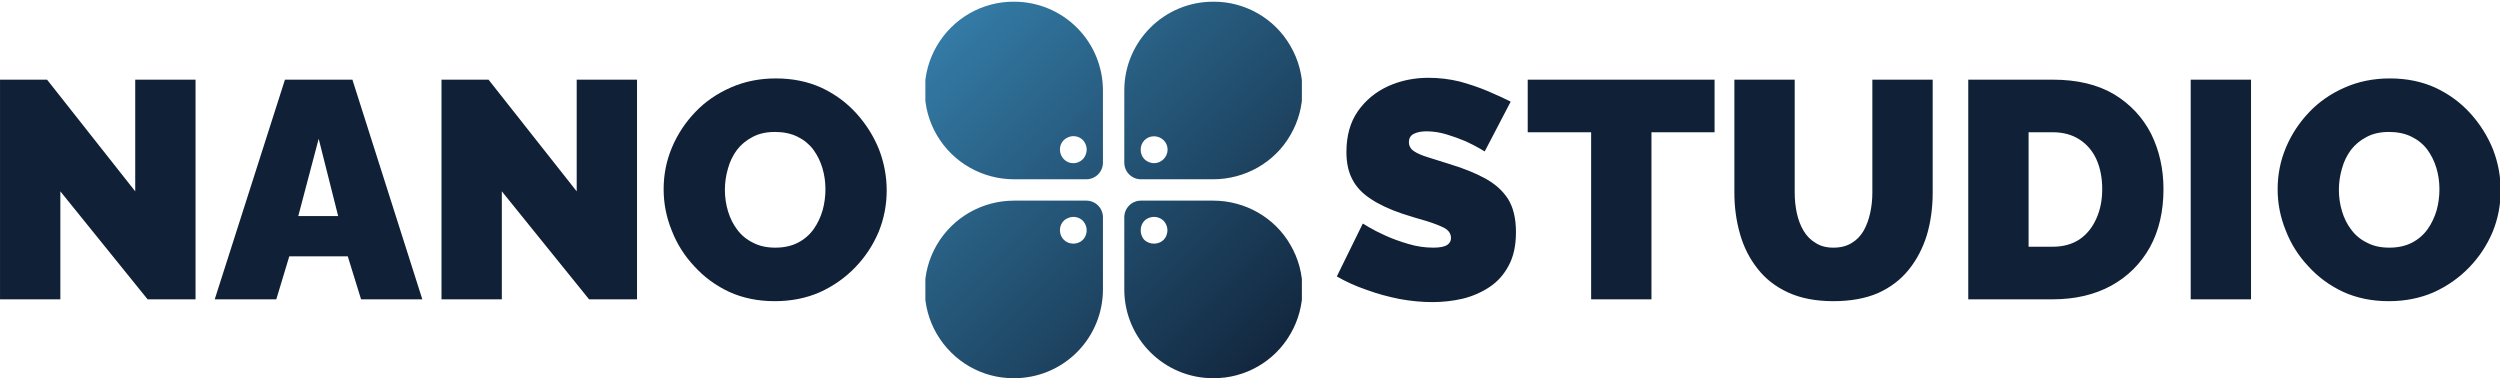
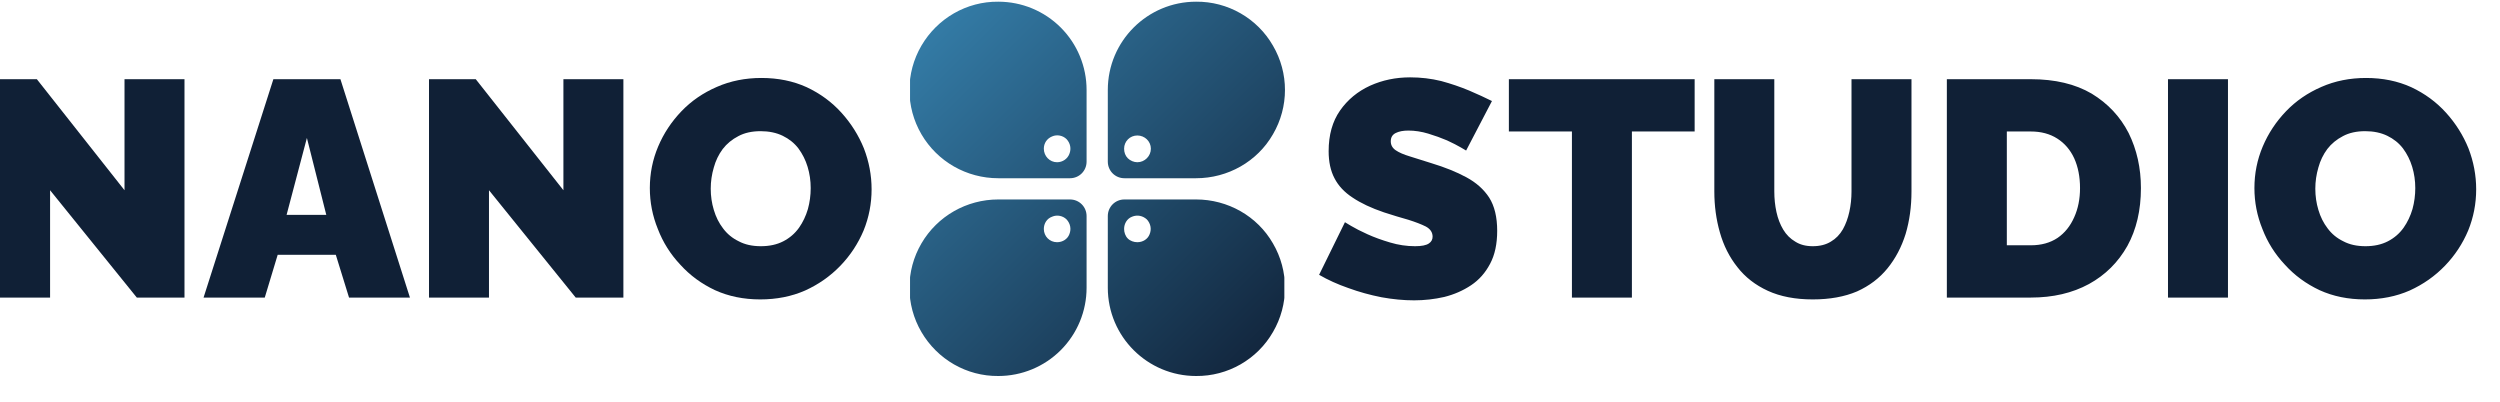
- <svg xmlns="http://www.w3.org/2000/svg" version="1.1" viewBox="1.75 0.65 5.63 0.85">
+ <svg xmlns="http://www.w3.org/2000/svg" version="1.1" viewBox="1.773 0.65 5.662 0.91" width="753" height="121" style="">
  <g transform="matrix(0.6967096,0,0,0.6967096,1.707557,0.8252181)">
    <g transform="matrix(1,0,0,1,0,0)" clip-path="url(#SvgjsClipPath180064)">
      <path d=" M 3.982 -0.246 C 4.085 -0.247 4.181 -0.192 4.232 -0.103 C 4.284 -0.014 4.284 0.096 4.232 0.185 C 4.181 0.274 4.085 0.328 3.982 0.328 L 3.749 0.328 C 3.719 0.328 3.695 0.304 3.695 0.274 L 3.695 0.041 C 3.695 -0.118 3.824 -0.246 3.982 -0.246 Z M 3.791 0.276 C 3.815 0.276 3.835 0.256 3.835 0.232 C 3.835 0.208 3.815 0.189 3.791 0.189 C 3.767 0.189 3.748 0.208 3.748 0.232 C 3.748 0.244 3.752 0.255 3.76 0.263 C 3.768 0.271 3.78 0.276 3.791 0.276 Z" fill="url(#gradient-d85facd7-8f12-413f-8e2b-1c565249a263_0)" transform="matrix(1,0,0,1,0,0)" fill-rule="evenodd" />
      <path d=" M 3.339 -0.246 C 3.236 -0.247 3.141 -0.192 3.089 -0.103 C 3.037 -0.014 3.037 0.096 3.089 0.185 C 3.141 0.274 3.236 0.328 3.339 0.328 L 3.572 0.328 C 3.602 0.328 3.626 0.304 3.626 0.274 L 3.626 0.041 C 3.626 -0.035 3.596 -0.108 3.542 -0.162 C 3.488 -0.216 3.415 -0.246 3.339 -0.246 Z M 3.53 0.276 C 3.548 0.276 3.564 0.265 3.57 0.249 C 3.577 0.232 3.573 0.214 3.561 0.201 C 3.549 0.189 3.53 0.185 3.514 0.192 C 3.497 0.199 3.487 0.214 3.487 0.232 C 3.487 0.256 3.506 0.276 3.53 0.276 Z" fill="url(#gradient-d85facd7-8f12-413f-8e2b-1c565249a263_1)" transform="matrix(1,0,0,1,0,0)" fill-rule="evenodd" />
      <path d=" M 3.982 0.971 C 4.085 0.972 4.181 0.917 4.232 0.828 C 4.284 0.739 4.284 0.629 4.232 0.54 C 4.181 0.451 4.085 0.397 3.982 0.397 L 3.749 0.397 C 3.719 0.397 3.695 0.421 3.695 0.451 L 3.695 0.684 C 3.695 0.843 3.824 0.971 3.982 0.971 Z M 3.791 0.536 C 3.809 0.536 3.825 0.526 3.831 0.51 C 3.838 0.493 3.834 0.475 3.822 0.462 C 3.809 0.45 3.791 0.446 3.774 0.453 C 3.758 0.459 3.748 0.475 3.748 0.493 C 3.748 0.504 3.752 0.516 3.76 0.524 C 3.768 0.532 3.78 0.536 3.791 0.536 Z" fill="url(#gradient-d85facd7-8f12-413f-8e2b-1c565249a263_2)" transform="matrix(1,0,0,1,0,0)" fill-rule="evenodd" />
      <path d=" M 3.339 0.971 C 3.236 0.972 3.141 0.917 3.089 0.828 C 3.037 0.739 3.037 0.629 3.089 0.54 C 3.141 0.451 3.236 0.397 3.339 0.397 L 3.572 0.397 C 3.602 0.397 3.626 0.421 3.626 0.451 L 3.626 0.684 C 3.626 0.76 3.596 0.833 3.542 0.887 C 3.488 0.941 3.415 0.971 3.339 0.971 Z M 3.53 0.536 C 3.548 0.536 3.564 0.526 3.57 0.51 C 3.577 0.493 3.573 0.475 3.561 0.462 C 3.549 0.45 3.53 0.446 3.514 0.453 C 3.497 0.459 3.487 0.475 3.487 0.493 C 3.487 0.517 3.506 0.536 3.53 0.536 Z" fill="url(#gradient-d85facd7-8f12-413f-8e2b-1c565249a263_3)" transform="matrix(1,0,0,1,0,0)" fill-rule="evenodd" />
    </g>
    <g>
      <path d=" M 0.256 0.367 L 0.256 0.716 L 0.061 0.716 L 0.061 0.006 L 0.213 0.006 L 0.498 0.367 L 0.498 0.006 L 0.693 0.006 L 0.693 0.716 L 0.538 0.716 L 0.256 0.367 M 0.982 0.006 L 1.2 0.006 L 1.426 0.716 L 1.228 0.716 L 1.185 0.577 L 0.996 0.577 L 0.954 0.716 L 0.755 0.716 L 0.982 0.006 M 1.154 0.447 L 1.091 0.197 L 1.025 0.447 L 1.154 0.447 M 1.683 0.367 L 1.683 0.716 L 1.488 0.716 L 1.488 0.006 L 1.64 0.006 L 1.925 0.367 L 1.925 0.006 L 2.12 0.006 L 2.12 0.716 L 1.965 0.716 L 1.683 0.367 M 2.565 0.722 Q 2.484 0.722 2.418 0.692 Q 2.352 0.661 2.305 0.609 Q 2.257 0.558 2.232 0.493 Q 2.206 0.429 2.206 0.36 Q 2.206 0.289 2.233 0.225 Q 2.26 0.161 2.309 0.11 Q 2.357 0.06 2.424 0.031 Q 2.49 0.002 2.569 0.002 Q 2.65 0.002 2.716 0.032 Q 2.782 0.063 2.829 0.115 Q 2.876 0.167 2.902 0.231 Q 2.927 0.296 2.927 0.364 Q 2.927 0.434 2.901 0.498 Q 2.874 0.562 2.826 0.612 Q 2.777 0.663 2.711 0.693 Q 2.645 0.722 2.565 0.722 M 2.404 0.362 Q 2.404 0.398 2.414 0.431 Q 2.424 0.465 2.444 0.491 Q 2.464 0.518 2.495 0.533 Q 2.525 0.549 2.567 0.549 Q 2.609 0.549 2.64 0.533 Q 2.671 0.517 2.691 0.489 Q 2.71 0.462 2.72 0.428 Q 2.729 0.395 2.729 0.36 Q 2.729 0.324 2.719 0.291 Q 2.709 0.258 2.689 0.231 Q 2.669 0.205 2.638 0.19 Q 2.607 0.175 2.566 0.175 Q 2.524 0.175 2.494 0.191 Q 2.463 0.207 2.443 0.233 Q 2.423 0.26 2.414 0.293 Q 2.404 0.327 2.404 0.362" fill="#102036" fill-rule="nonzero" />
    </g>
    <g>
      <path d=" M 4.86 0.238 Q 4.86 0.238 4.843 0.228 Q 4.826 0.218 4.798 0.205 Q 4.77 0.193 4.737 0.183 Q 4.704 0.173 4.672 0.173 Q 4.647 0.173 4.631 0.181 Q 4.615 0.189 4.615 0.208 Q 4.615 0.226 4.631 0.237 Q 4.647 0.248 4.677 0.257 Q 4.706 0.266 4.747 0.279 Q 4.813 0.299 4.861 0.325 Q 4.909 0.351 4.935 0.391 Q 4.961 0.432 4.961 0.499 Q 4.961 0.563 4.938 0.606 Q 4.915 0.65 4.876 0.676 Q 4.837 0.702 4.789 0.714 Q 4.741 0.725 4.691 0.725 Q 4.64 0.725 4.585 0.715 Q 4.529 0.704 4.477 0.685 Q 4.425 0.667 4.382 0.642 L 4.466 0.471 Q 4.466 0.471 4.486 0.483 Q 4.506 0.495 4.539 0.51 Q 4.572 0.525 4.613 0.537 Q 4.653 0.549 4.694 0.549 Q 4.726 0.549 4.739 0.54 Q 4.751 0.532 4.751 0.518 Q 4.751 0.497 4.729 0.485 Q 4.707 0.474 4.672 0.463 Q 4.636 0.453 4.593 0.439 Q 4.531 0.418 4.491 0.391 Q 4.451 0.365 4.432 0.328 Q 4.413 0.292 4.413 0.24 Q 4.413 0.161 4.45 0.108 Q 4.487 0.055 4.548 0.027 Q 4.608 0 4.678 0 Q 4.73 0 4.779 0.012 Q 4.827 0.025 4.87 0.043 Q 4.912 0.061 4.944 0.077 L 4.86 0.238 M 5.603 0.176 L 5.399 0.176 L 5.399 0.716 L 5.204 0.716 L 5.204 0.176 L 4.999 0.176 L 4.999 0.006 L 5.603 0.006 L 5.603 0.176 M 5.987 0.722 Q 5.902 0.722 5.841 0.694 Q 5.78 0.666 5.742 0.617 Q 5.703 0.568 5.685 0.504 Q 5.667 0.441 5.667 0.371 L 5.667 0.006 L 5.862 0.006 L 5.862 0.371 Q 5.862 0.406 5.869 0.438 Q 5.876 0.47 5.891 0.495 Q 5.906 0.52 5.93 0.534 Q 5.953 0.549 5.987 0.549 Q 6.022 0.549 6.046 0.534 Q 6.07 0.52 6.085 0.494 Q 6.099 0.469 6.106 0.437 Q 6.113 0.405 6.113 0.371 L 6.113 0.006 L 6.308 0.006 L 6.308 0.371 Q 6.308 0.445 6.289 0.509 Q 6.269 0.573 6.23 0.621 Q 6.191 0.669 6.131 0.696 Q 6.07 0.722 5.987 0.722 M 6.423 0.716 L 6.423 0.006 L 6.696 0.006 Q 6.814 0.006 6.894 0.053 Q 6.973 0.101 7.014 0.181 Q 7.054 0.262 7.054 0.36 Q 7.054 0.468 7.01 0.548 Q 6.965 0.628 6.885 0.672 Q 6.804 0.716 6.696 0.716 L 6.423 0.716 M 6.856 0.36 Q 6.856 0.305 6.837 0.263 Q 6.818 0.222 6.782 0.199 Q 6.746 0.176 6.696 0.176 L 6.618 0.176 L 6.618 0.546 L 6.696 0.546 Q 6.747 0.546 6.783 0.522 Q 6.818 0.498 6.837 0.455 Q 6.856 0.413 6.856 0.36 M 7.142 0.716 L 7.142 0.006 L 7.337 0.006 L 7.337 0.716 L 7.142 0.716 M 7.782 0.722 Q 7.701 0.722 7.635 0.692 Q 7.569 0.661 7.522 0.609 Q 7.474 0.558 7.449 0.493 Q 7.423 0.429 7.423 0.36 Q 7.423 0.289 7.45 0.225 Q 7.477 0.161 7.526 0.11 Q 7.574 0.06 7.641 0.031 Q 7.707 0.002 7.786 0.002 Q 7.867 0.002 7.933 0.032 Q 7.999 0.063 8.046 0.115 Q 8.093 0.167 8.119 0.231 Q 8.144 0.296 8.144 0.364 Q 8.144 0.434 8.118 0.498 Q 8.091 0.562 8.043 0.612 Q 7.994 0.663 7.928 0.693 Q 7.862 0.722 7.782 0.722 M 7.621 0.362 Q 7.621 0.398 7.631 0.431 Q 7.641 0.465 7.661 0.491 Q 7.681 0.518 7.712 0.533 Q 7.742 0.549 7.784 0.549 Q 7.826 0.549 7.857 0.533 Q 7.888 0.517 7.908 0.489 Q 7.927 0.462 7.937 0.428 Q 7.946 0.395 7.946 0.36 Q 7.946 0.324 7.936 0.291 Q 7.926 0.258 7.906 0.231 Q 7.886 0.205 7.855 0.19 Q 7.824 0.175 7.783 0.175 Q 7.741 0.175 7.711 0.191 Q 7.68 0.207 7.66 0.233 Q 7.64 0.26 7.631 0.293 Q 7.621 0.327 7.621 0.362" fill="#102036" fill-rule="nonzero" />
    </g>
  </g>
  <defs>
    <clipPath id="SvgjsClipPath180064">
      <path d=" M 3.052 -0.246 h 1.217 v 1.217 h -1.217 Z" />
    </clipPath>
    <linearGradient id="gradient-d85facd7-8f12-413f-8e2b-1c565249a263_0" x1="0" x2="1" y1="0" y2="1">
      <stop stop-color="#2c688e" offset="0" />
      <stop stop-color="#1a3a56" offset="1" />
    </linearGradient>
    <linearGradient id="gradient-d85facd7-8f12-413f-8e2b-1c565249a263_1" x1="0" x2="1" y1="0" y2="1">
      <stop stop-color="#3682ae" offset="0" />
      <stop stop-color="#245375" offset="1" />
    </linearGradient>
    <linearGradient id="gradient-d85facd7-8f12-413f-8e2b-1c565249a263_2" x1="0" x2="1" y1="0" y2="1">
      <stop stop-color="#214e6e" offset="0" />
      <stop stop-color="#102036" offset="1" />
    </linearGradient>
    <linearGradient id="gradient-d85facd7-8f12-413f-8e2b-1c565249a263_3" x1="0" x2="1" y1="0" y2="1">
      <stop stop-color="#2c688e" offset="0" />
      <stop stop-color="#1a3a56" offset="1" />
    </linearGradient>
  </defs>
</svg>
